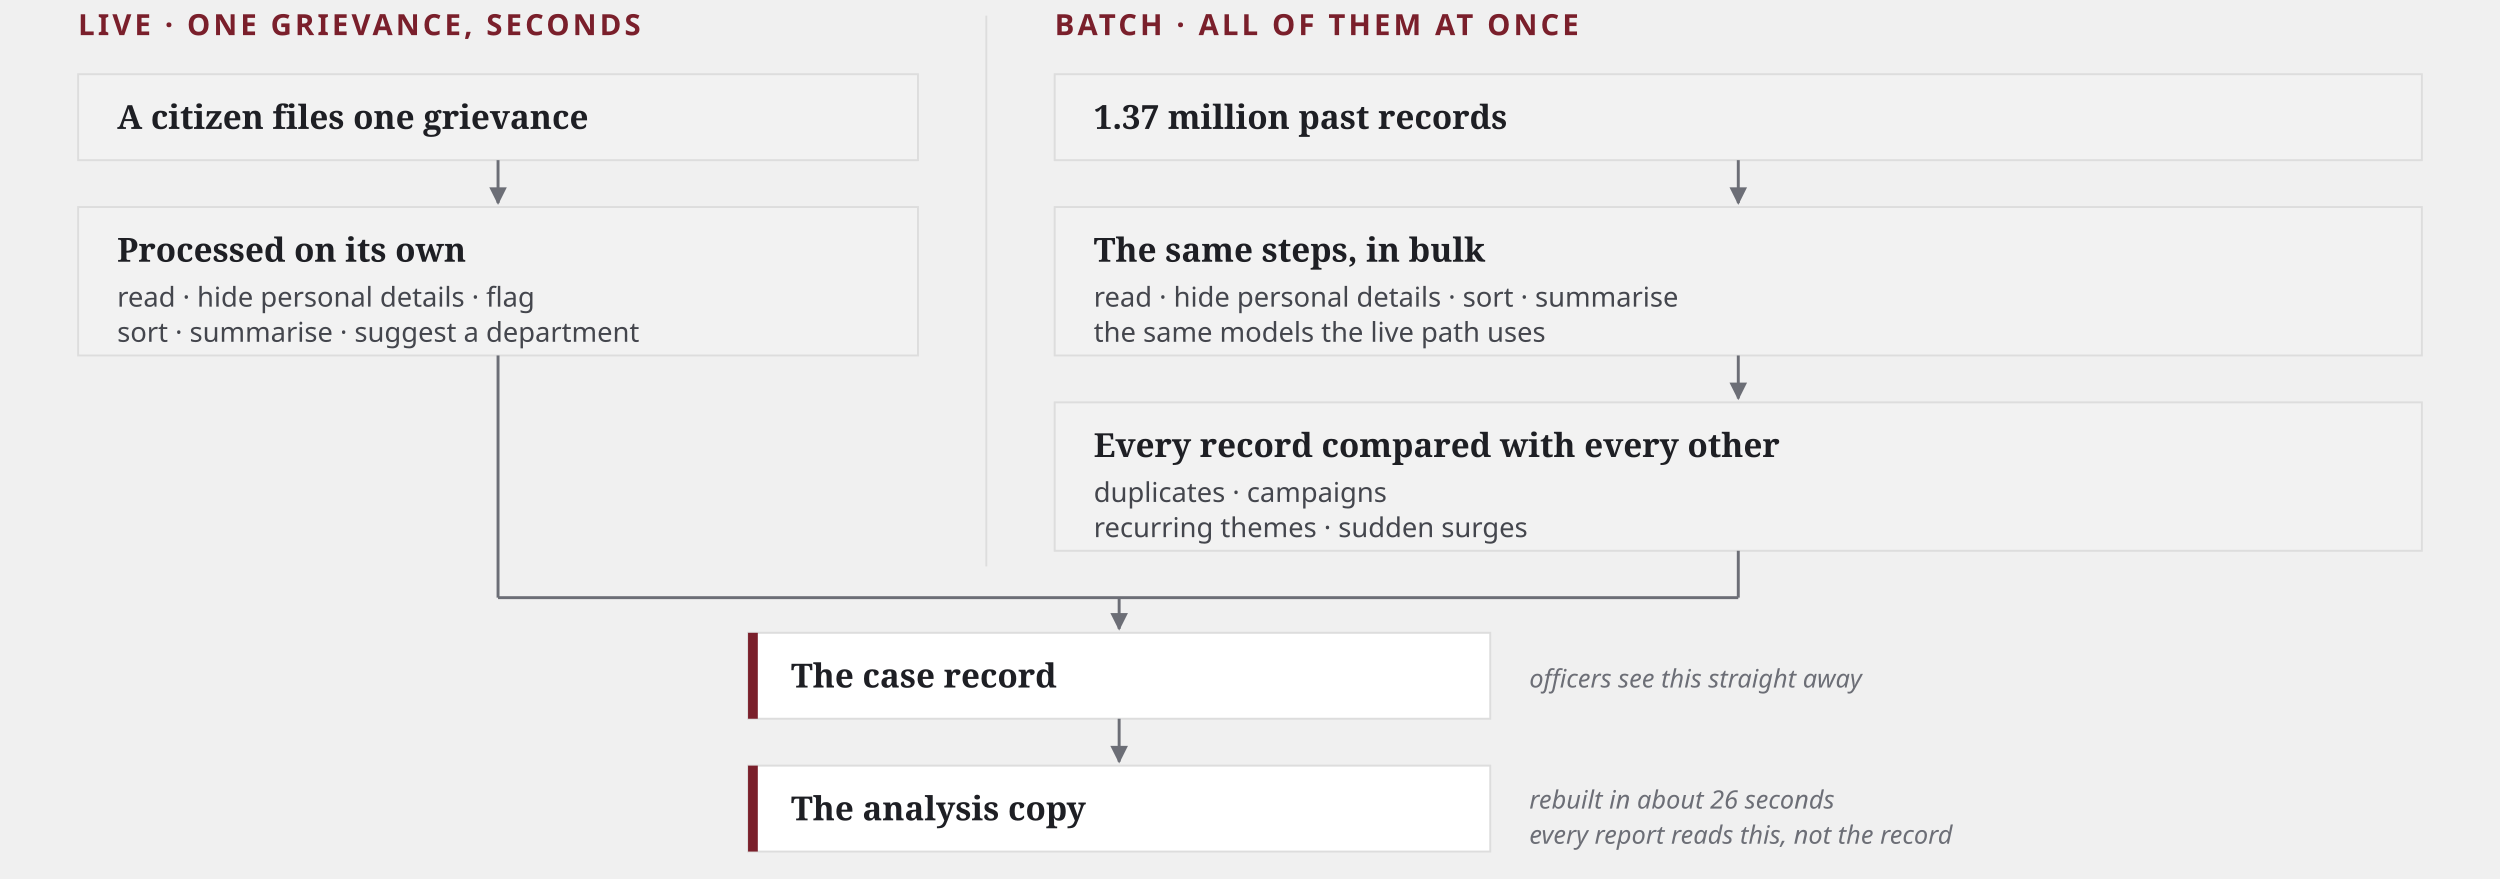
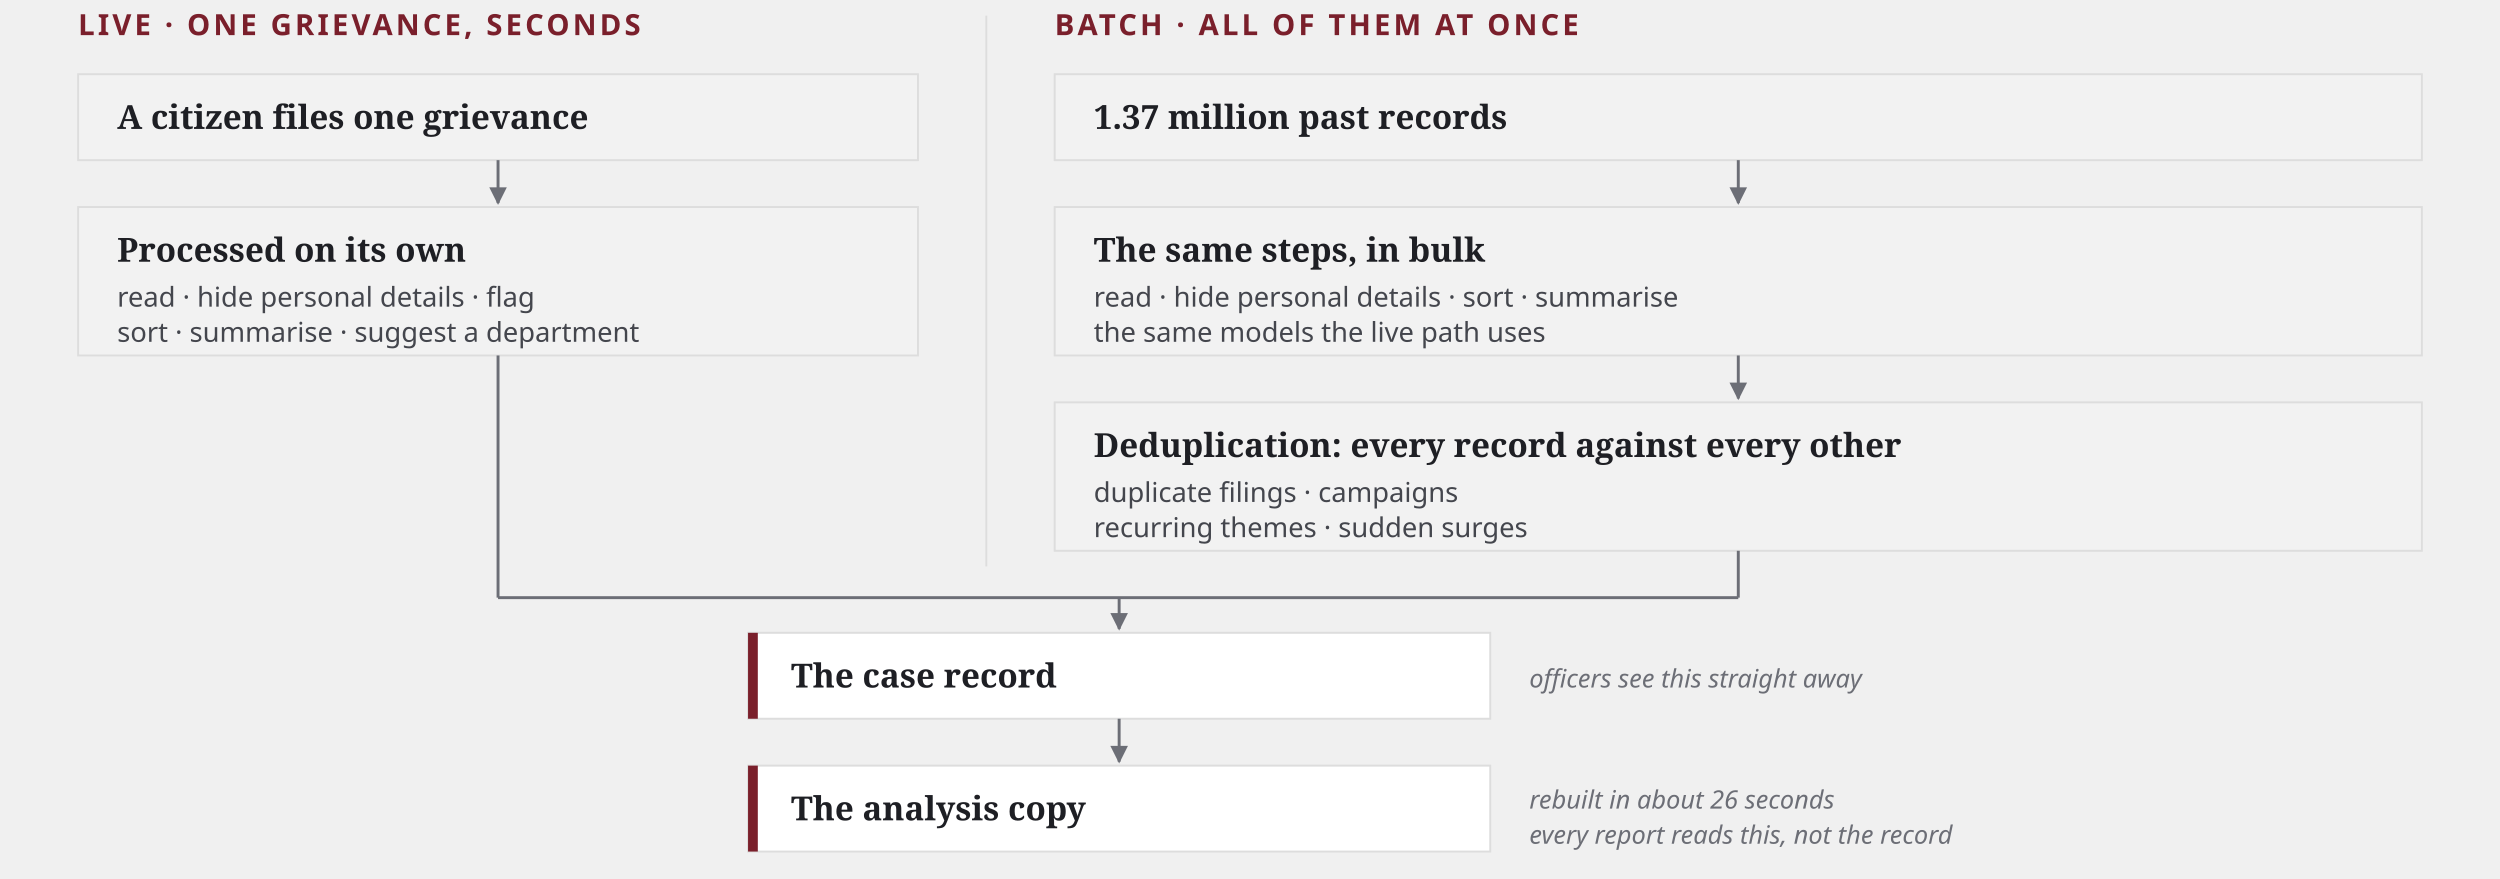
<svg xmlns="http://www.w3.org/2000/svg" viewBox="0 0 1280 450" width="1280" height="450">
  <defs>
    <marker id="arrow" viewBox="0 0 10 10" refX="9" refY="5" markerWidth="6" markerHeight="6" orient="auto-start-reverse">
      <path d="M 0 0 L 10 5 L 0 10 z" fill="#6C6E76" />
    </marker>
    <style>
      .lane   { font-family: Calibri, Carlito, sans-serif; font-size: 15px; font-weight: 700;
                fill: #7A1F2B; letter-spacing: 1.6px; }
      .title  { font-family: Cambria, Caladea, serif; font-size: 17px; font-weight: 700; fill: #1E1F24; }
      .body   { font-family: Calibri, Carlito, sans-serif; font-size: 14px; fill: #44464D; }
      .note   { font-family: Calibri, Carlito, sans-serif; font-size: 13px; font-style: italic; fill: #6C6E76; }
      .box    { fill: #F2F2F2; stroke: #DDDDDD; stroke-width: 1; }
      .store  { fill: #FFFFFF; stroke: #DDDDDD; stroke-width: 1; }
      .flow   { stroke: #6C6E76; stroke-width: 1.5; fill: none; }
    </style>
  </defs>
  <line x1="505" y1="8" x2="505" y2="290" stroke="#DDDDDD" stroke-width="1" />
  <text class="lane" x="40" y="18">LIVE · ONE GRIEVANCE, SECONDS</text>
  <text class="lane" x="540" y="18">BATCH · ALL OF THEM AT ONCE</text>
  <rect class="box" x="40" y="38" width="430" height="44" />
  <text class="title" x="60" y="66">A citizen files one grievance</text>
  <path class="flow" d="M 255 82 L 255 104" marker-end="url(#arrow)" />
  <rect class="box" x="40" y="106" width="430" height="76" />
  <text class="title" x="60" y="134">Processed on its own</text>
  <text class="body" x="60" y="157">read · hide personal details · flag</text>
  <text class="body" x="60" y="175">sort · summarise · suggest a department</text>
  <path class="flow" d="M 255 182 L 255 306" />
  <rect class="box" x="540" y="38" width="700" height="44" />
  <text class="title" x="560" y="66">1.37 million past records</text>
  <path class="flow" d="M 890 82 L 890 104" marker-end="url(#arrow)" />
  <rect class="box" x="540" y="106" width="700" height="76" />
  <text class="title" x="560" y="134">The same steps, in bulk</text>
  <text class="body" x="560" y="157">read · hide personal details · sort · summarise</text>
  <text class="body" x="560" y="175">the same models the live path uses</text>
  <path class="flow" d="M 890 182 L 890 204" marker-end="url(#arrow)" />
  <rect class="box" x="540" y="206" width="700" height="76" />
-   <text class="title" x="560" y="234">Every record compared with every other</text>
-   <text class="body" x="560" y="257">duplicates · campaigns</text>
+   <text class="title" x="560" y="234">Deduplication: every record against every other</text>
+   <text class="body" x="560" y="257">duplicate filings · campaigns</text>
  <text class="body" x="560" y="275">recurring themes · sudden surges</text>
  <path class="flow" d="M 890 282 L 890 306" />
  <path class="flow" d="M 255 306 L 890 306" />
  <path class="flow" d="M 573 306 L 573 322" marker-end="url(#arrow)" />
  <rect class="store" x="383" y="324" width="380" height="44" />
  <rect x="383" y="324" width="5" height="44" fill="#7A1F2B" />
  <text class="title" x="405" y="352">The case record</text>
  <text class="note" x="783" y="352">officers see this straight away</text>
  <path class="flow" d="M 573 368 L 573 390" marker-end="url(#arrow)" />
  <rect class="store" x="383" y="392" width="380" height="44" />
  <rect x="383" y="392" width="5" height="44" fill="#7A1F2B" />
  <text class="title" x="405" y="420">The analysis copy</text>
  <text class="note" x="783" y="414">rebuilt in about 26 seconds</text>
  <text class="note" x="783" y="432">every report reads this, not the record</text>
</svg>
